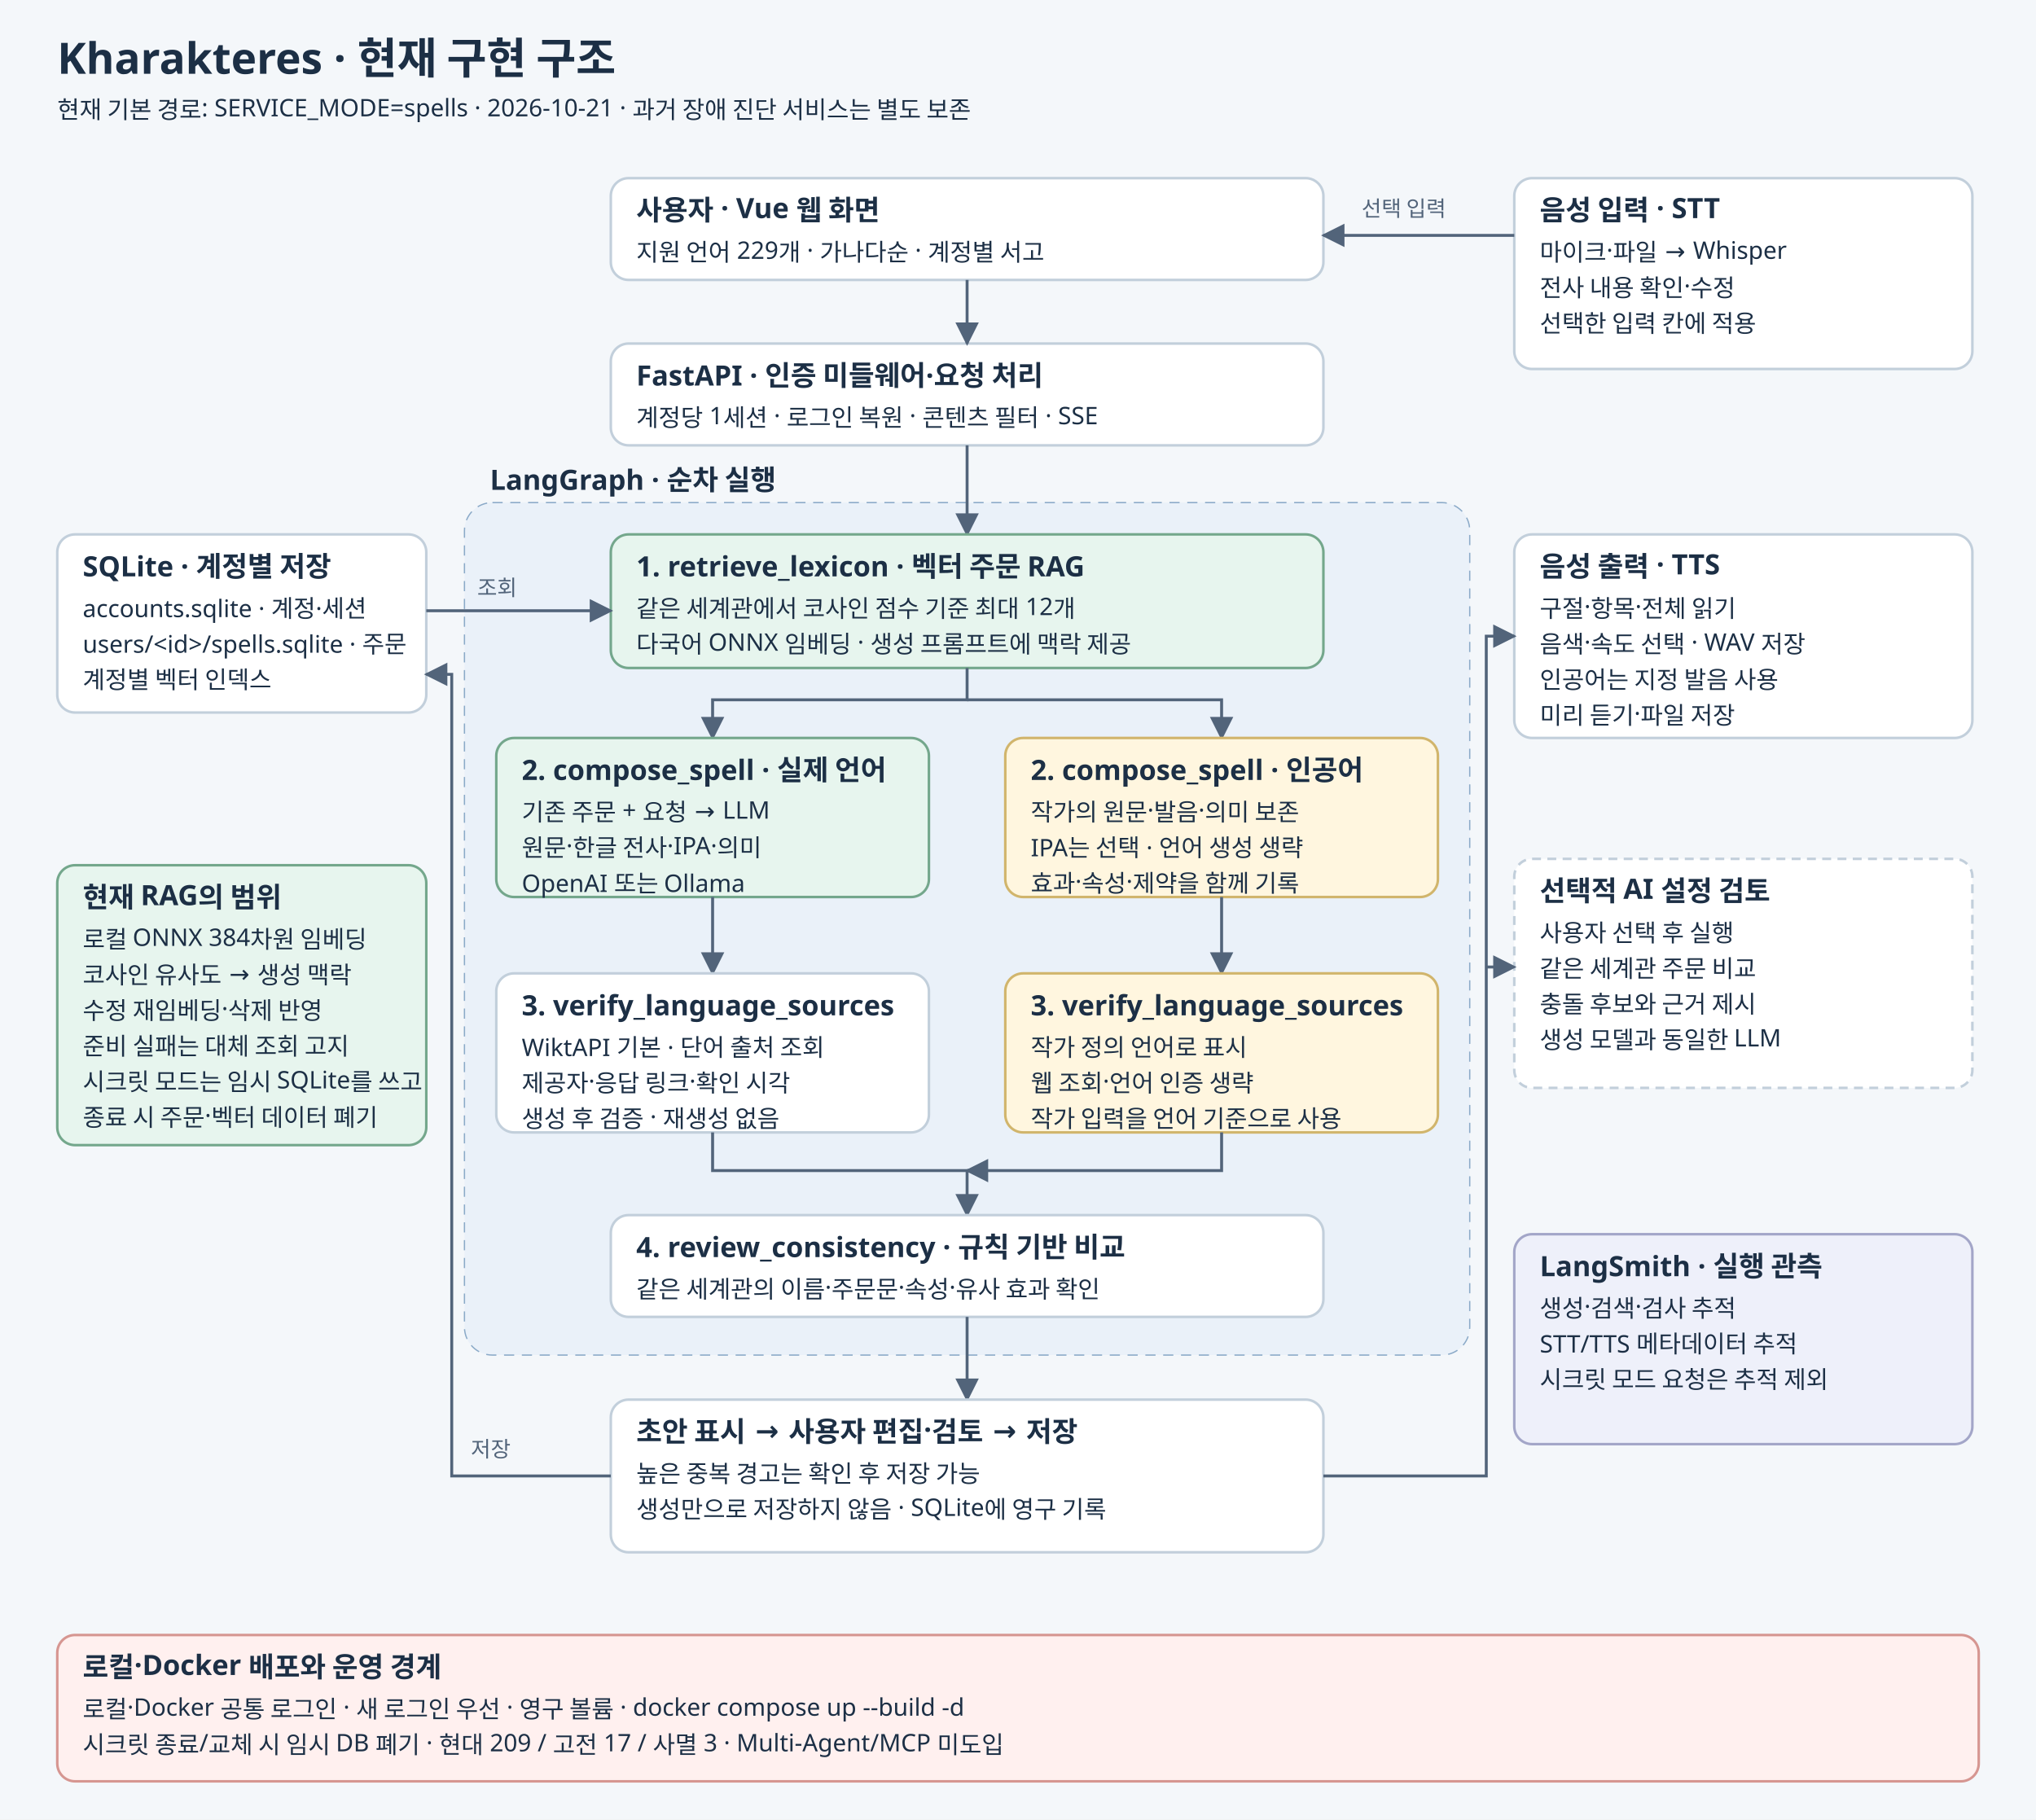
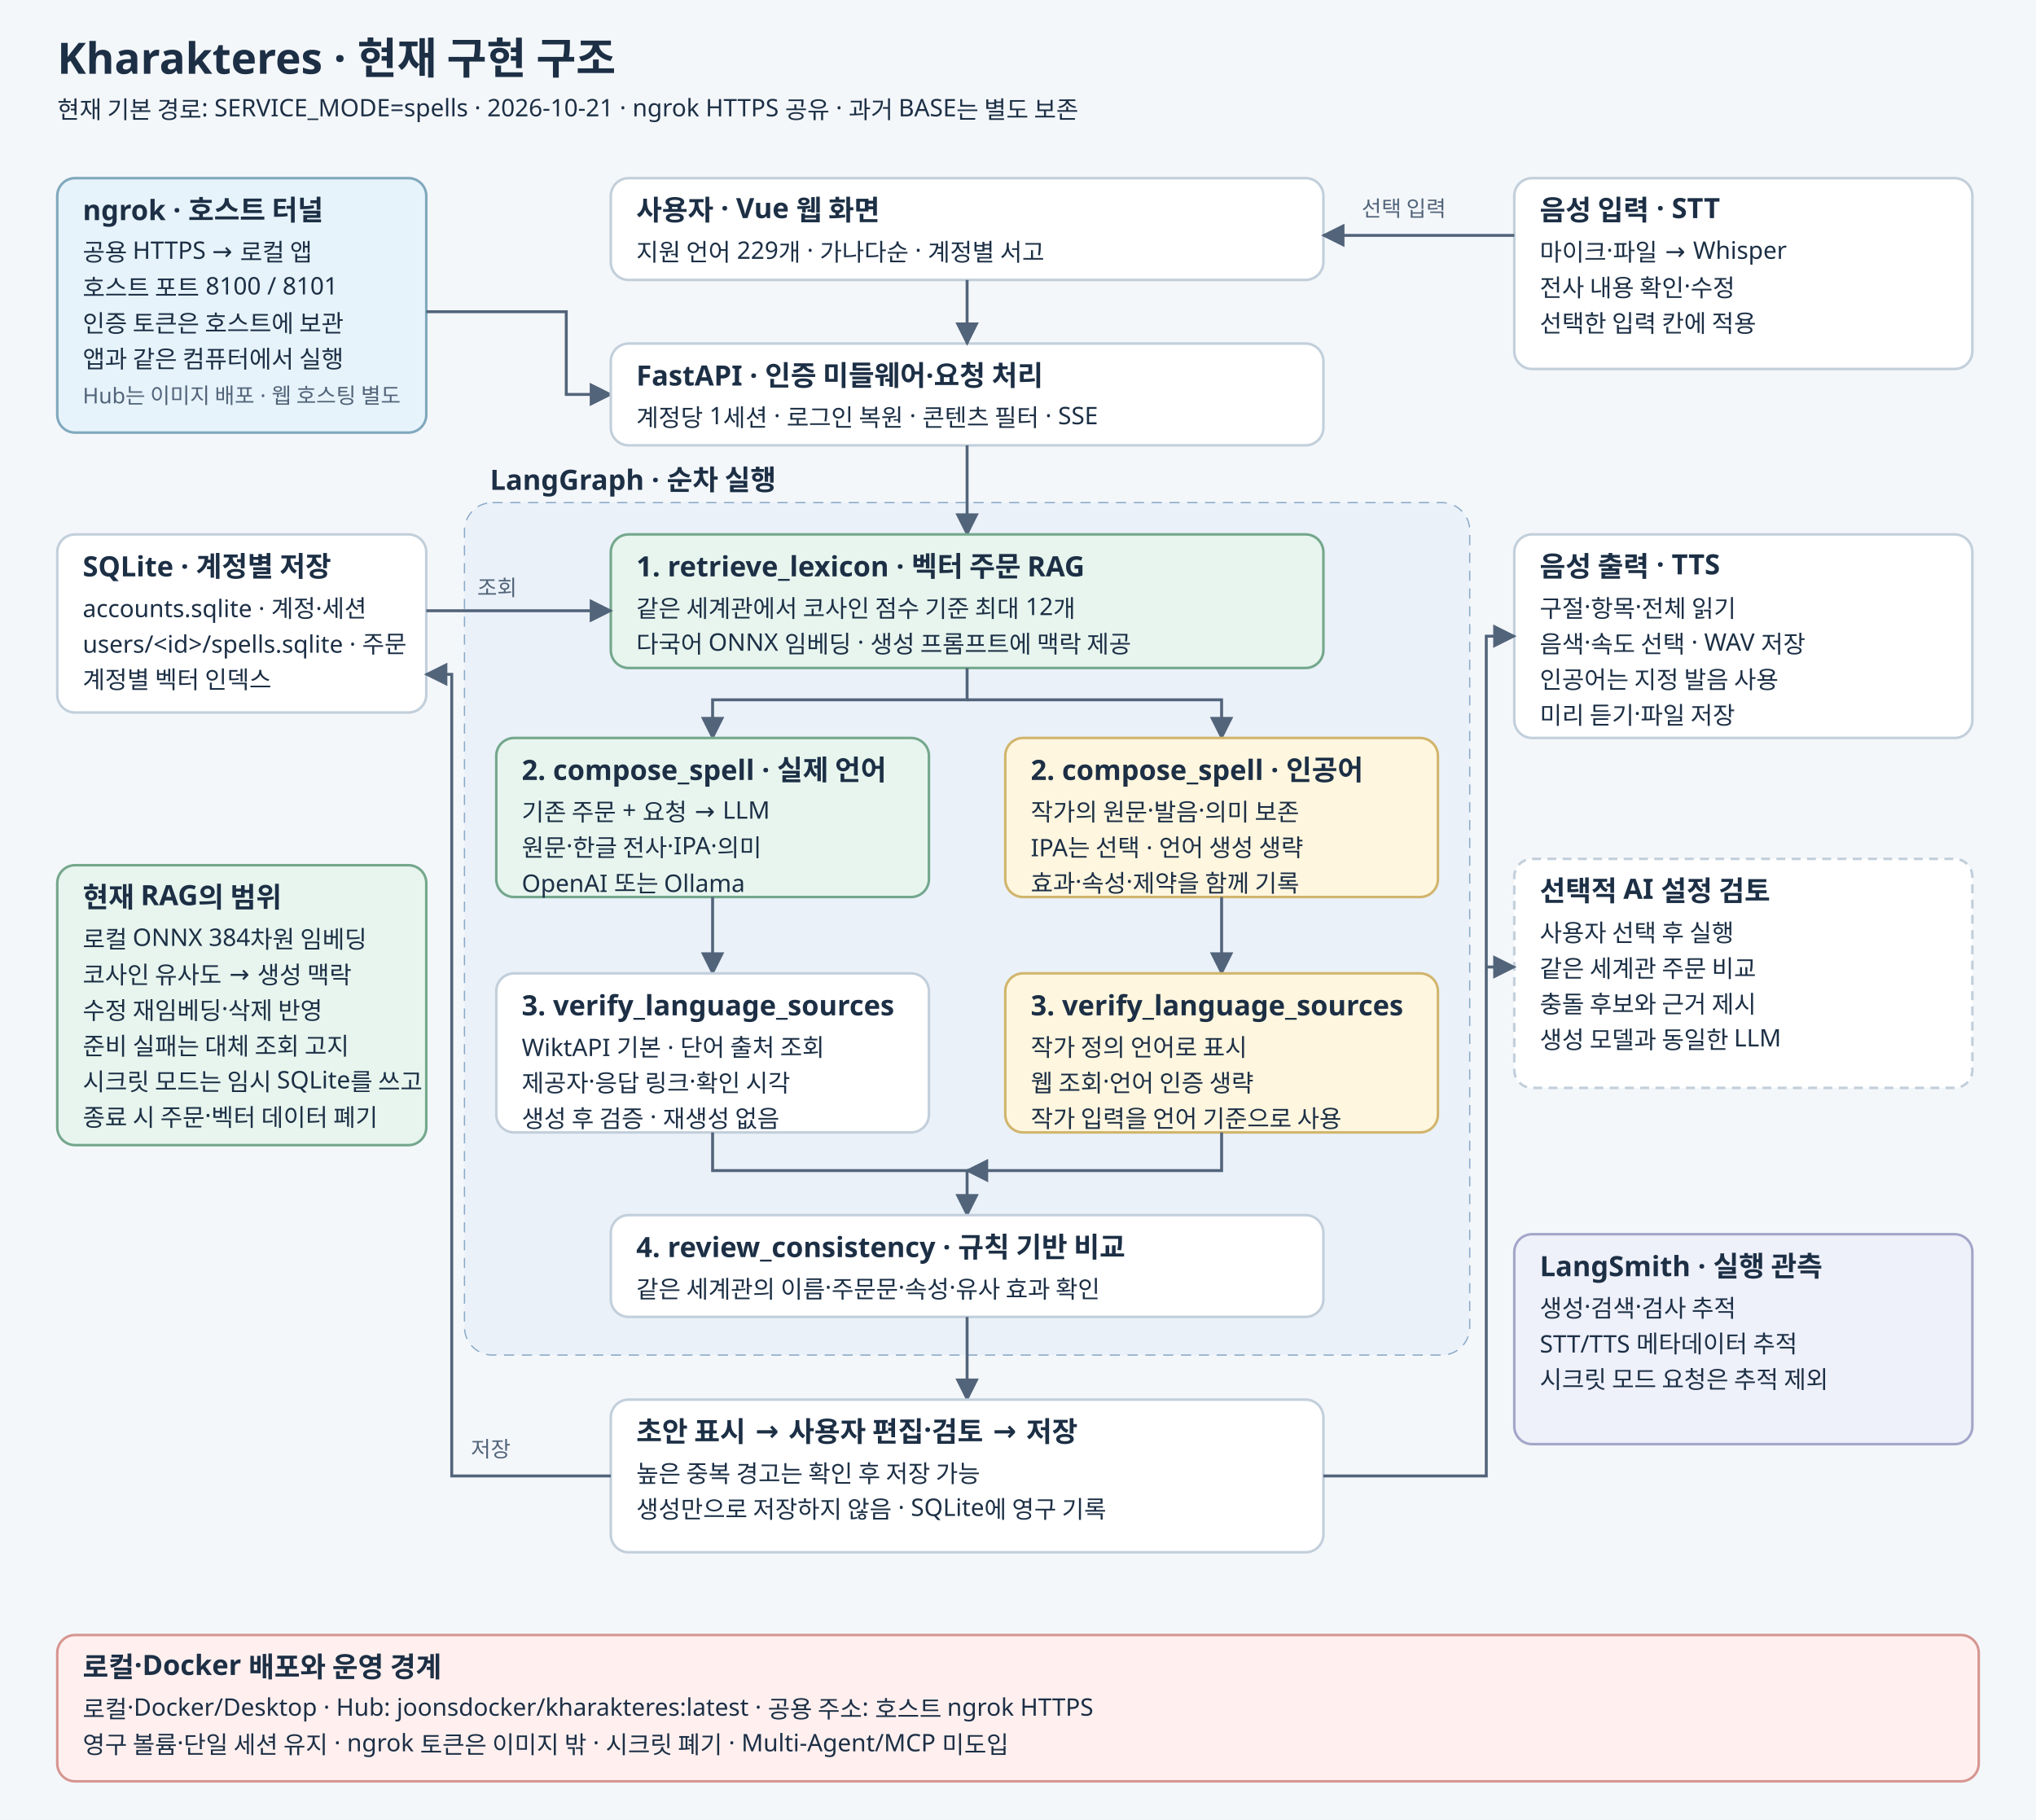
<svg xmlns="http://www.w3.org/2000/svg" width="1600" height="1430" viewBox="0 0 1600 1430" role="img" aria-labelledby="title desc">
  <defs>
    <marker id="arrow" viewBox="0 0 10 10" refX="9" refY="5" markerWidth="8" markerHeight="8" orient="auto-start-reverse">
      <path d="M 0 0 L 10 5 L 0 10 z" fill="#52647a" />
    </marker>
  </defs>
  <style>text{font-family:'Apple SD Gothic Neo','Noto Sans KR',sans-serif;fill:#1c2f45} .title{font-size:34px;font-weight:700}.heading{font-size:22px;font-weight:700}.body{font-size:19px}.small{font-size:17px;fill:#52647a}.edge{fill:none;stroke:#52647a;stroke-width:2.3;marker-end:url(#arrow)}</style>
  <rect width="1600" height="1430" fill="#f4f7fa" />
  <text x="45" y="58" class="title">Kharakteres · 현재 구현 구조</text>
-   <text x="45" y="93" class="body">현재 기본 경로: SERVICE_MODE=spells · 2026-10-21 · 과거 장애 진단 서비스는 별도 보존</text>
+   <text x="45" y="93" class="body">현재 기본 경로: SERVICE_MODE=spells · 2026-10-21 · ngrok HTTPS 공유 · 과거 BASE는 별도 보존</text>
  <rect x="365" y="395" width="790" height="670" rx="22" fill="#eaf1f9" stroke="#8baac8" stroke-dasharray="8 6" />
  <text x="385" y="385" class="heading">LangGraph · 순차 실행</text>
+   <rect x="45" y="140" width="290" height="200" rx="14" fill="#e7f3fa" stroke="#80a8bd" stroke-width="2" />
+   <text x="65" y="173" class="heading">ngrok · 호스트 터널</text>
+   <text x="65" y="205" class="body">공용 HTTPS → 로컬 앱</text>
+   <text x="65" y="233" class="body">호스트 포트 8100 / 8101</text>
+   <text x="65" y="261" class="body">인증 토큰은 호스트에 보관</text>
+   <text x="65" y="289" class="body">앱과 같은 컴퓨터에서 실행</text>
+   <text x="65" y="317" class="small">Hub는 이미지 배포 · 웹 호스팅 별도</text>
+   <path d="M335 245 H445 V310 H480" class="edge" />
  <rect x="480" y="140" width="560" height="80" rx="14" fill="#ffffff" stroke="#c2cfdb" stroke-width="2" />
  <text x="500" y="173" class="heading">사용자 · Vue 웹 화면</text>
  <text x="500" y="205" class="body">지원 언어 229개 · 가나다순 · 계정별 서고</text>
  <rect x="480" y="270" width="560" height="80" rx="14" fill="#ffffff" stroke="#c2cfdb" stroke-width="2" />
  <text x="500" y="303" class="heading">FastAPI · 인증 미들웨어·요청 처리</text>
  <text x="500" y="335" class="body">계정당 1세션 · 로그인 복원 · 콘텐츠 필터 · SSE</text>
  <path d="M760 220 V270" class="edge" />
  <path d="M760 350 V420" class="edge" />
  <rect x="480" y="420" width="560" height="105" rx="14" fill="#e7f5ee" stroke="#74a78c" stroke-width="2" />
  <text x="500" y="453" class="heading">1. retrieve_lexicon · 벡터 주문 RAG</text>
  <text x="500" y="485" class="body">같은 세계관에서 코사인 점수 기준 최대 12개</text>
  <text x="500" y="513" class="body">다국어 ONNX 임베딩 · 생성 프롬프트에 맥락 제공</text>
  <rect x="45" y="420" width="290" height="140" rx="14" fill="#ffffff" stroke="#c2cfdb" stroke-width="2" />
  <text x="65" y="453" class="heading">SQLite · 계정별 저장</text>
  <text x="65" y="485" class="body">accounts.sqlite · 계정·세션</text>
  <text x="65" y="513" class="body">users/&lt;id&gt;/spells.sqlite · 주문</text>
  <text x="65" y="541" class="body">계정별 벡터 인덱스</text>
  <path d="M335 480 H480" class="edge" />
  <text x="375" y="468" class="small">조회</text>
  <path d="M760 525 V550 H560 V580" class="edge" />
  <path d="M760 550 H960 V580" class="edge" />
  <rect x="390" y="580" width="340" height="125" rx="14" fill="#e7f5ee" stroke="#74a78c" stroke-width="2" />
  <text x="410" y="613" class="heading">2. compose_spell · 실제 언어</text>
  <text x="410" y="645" class="body">기존 주문 + 요청 → LLM</text>
  <text x="410" y="673" class="body">원문·한글 전사·IPA·의미</text>
  <text x="410" y="701" class="body">OpenAI 또는 Ollama</text>
  <rect x="790" y="580" width="340" height="125" rx="14" fill="#fff6df" stroke="#d1b56c" stroke-width="2" />
  <text x="810" y="613" class="heading">2. compose_spell · 인공어</text>
  <text x="810" y="645" class="body">작가의 원문·발음·의미 보존</text>
  <text x="810" y="673" class="body">IPA는 선택 · 언어 생성 생략</text>
  <text x="810" y="701" class="body">효과·속성·제약을 함께 기록</text>
  <path d="M560 705 V765" class="edge" />
  <path d="M960 705 V765" class="edge" />
  <rect x="390" y="765" width="340" height="125" rx="14" fill="#ffffff" stroke="#c2cfdb" stroke-width="2" />
  <text x="410" y="798" class="heading">3. verify_language_sources</text>
  <text x="410" y="830" class="body">WiktAPI 기본 · 단어 출처 조회</text>
  <text x="410" y="858" class="body">제공자·응답 링크·확인 시각</text>
  <text x="410" y="886" class="body">생성 후 검증 · 재생성 없음</text>
  <rect x="790" y="765" width="340" height="125" rx="14" fill="#fff6df" stroke="#d1b56c" stroke-width="2" />
  <text x="810" y="798" class="heading">3. verify_language_sources</text>
  <text x="810" y="830" class="body">작가 정의 언어로 표시</text>
  <text x="810" y="858" class="body">웹 조회·언어 인증 생략</text>
  <text x="810" y="886" class="body">작가 입력을 언어 기준으로 사용</text>
  <path d="M560 890 V920 H760 V955" class="edge" />
  <path d="M960 890 V920 H760" class="edge" />
  <rect x="480" y="955" width="560" height="80" rx="14" fill="#ffffff" stroke="#c2cfdb" stroke-width="2" />
  <text x="500" y="988" class="heading">4. review_consistency · 규칙 기반 비교</text>
  <text x="500" y="1020" class="body">같은 세계관의 이름·주문문·속성·유사 효과 확인</text>
  <path d="M760 1035 V1100" class="edge" />
  <rect x="480" y="1100" width="560" height="120" rx="14" fill="#ffffff" stroke="#c2cfdb" stroke-width="2" />
  <text x="500" y="1133" class="heading">초안 표시 → 사용자 편집·검토 → 저장</text>
  <text x="500" y="1165" class="body">높은 중복 경고는 확인 후 저장 가능</text>
  <text x="500" y="1193" class="body">생성만으로 저장하지 않음 · SQLite에 영구 기록</text>
  <path d="M480 1160 H355 V530 H335" class="edge" />
  <text x="370" y="1145" class="small">저장</text>
  <rect x="45" y="680" width="290" height="220" rx="14" fill="#e7f5ee" stroke="#74a78c" stroke-width="2" />
  <text x="65" y="713" class="heading">현재 RAG의 범위</text>
  <text x="65" y="745" class="body">로컬 ONNX 384차원 임베딩</text>
  <text x="65" y="773" class="body">코사인 유사도 → 생성 맥락</text>
  <text x="65" y="801" class="body">수정 재임베딩·삭제 반영</text>
  <text x="65" y="829" class="body">준비 실패는 대체 조회 고지</text>
  <text x="65" y="857" class="body">시크릿 모드는 임시 SQLite를 쓰고</text>
  <text x="65" y="885" class="body">종료 시 주문·벡터 데이터 폐기</text>
  <rect x="1190" y="140" width="360" height="150" rx="14" fill="#ffffff" stroke="#c2cfdb" stroke-width="2" />
  <text x="1210" y="173" class="heading">음성 입력 · STT</text>
  <text x="1210" y="205" class="body">마이크·파일 → Whisper</text>
  <text x="1210" y="233" class="body">전사 내용 확인·수정</text>
  <text x="1210" y="261" class="body">선택한 입력 칸에 적용</text>
  <path d="M1190 185 H1040" class="edge" />
  <text x="1070" y="170" class="small">선택 입력</text>
  <rect x="1190" y="420" width="360" height="160" rx="14" fill="#ffffff" stroke="#c2cfdb" stroke-width="2" />
  <text x="1210" y="453" class="heading">음성 출력 · TTS</text>
  <text x="1210" y="485" class="body">구절·항목·전체 읽기</text>
  <text x="1210" y="513" class="body">음색·속도 선택 · WAV 저장</text>
  <text x="1210" y="541" class="body">인공어는 지정 발음 사용</text>
  <text x="1210" y="569" class="body">미리 듣기·파일 저장</text>
  <path d="M1040 1160 H1168 V500 H1190" class="edge" />
  <rect x="1190" y="675" width="360" height="180" rx="14" fill="#ffffff" stroke="#c2cfdb" stroke-width="2" stroke-dasharray="7 5" />
  <text x="1210" y="708" class="heading">선택적 AI 설정 검토</text>
  <text x="1210" y="740" class="body">사용자 선택 후 실행</text>
  <text x="1210" y="768" class="body">같은 세계관 주문 비교</text>
  <text x="1210" y="796" class="body">충돌 후보와 근거 제시</text>
  <text x="1210" y="824" class="body">생성 모델과 동일한 LLM</text>
  <path d="M1168 760 H1190" class="edge" stroke-dasharray="7 6" />
  <rect x="1190" y="970" width="360" height="165" rx="14" fill="#eef0fa" stroke="#a3a6c8" stroke-width="2" />
  <text x="1210" y="1003" class="heading">LangSmith · 실행 관측</text>
  <text x="1210" y="1035" class="body">생성·검색·검사 추적</text>
  <text x="1210" y="1063" class="body">STT/TTS 메타데이터 추적</text>
  <text x="1210" y="1091" class="body">시크릿 모드 요청은 추적 제외</text>
  <rect x="45" y="1285" width="1510" height="115" rx="14" fill="#fff0ef" stroke="#d69691" stroke-width="2" />
  <text x="65" y="1318" class="heading">로컬·Docker 배포와 운영 경계</text>
-   <text x="65" y="1350" class="body">로컬·Docker 공통 로그인 · 새 로그인 우선 · 영구 볼륨 · docker compose up --build -d</text>
-   <text x="65" y="1378" class="body">시크릿 종료/교체 시 임시 DB 폐기 · 현대 209 / 고전 17 / 사멸 3 · Multi-Agent/MCP 미도입</text>
+   <text x="65" y="1350" class="body">로컬·Docker/Desktop · Hub: joonsdocker/kharakteres:latest · 공용 주소: 호스트 ngrok HTTPS</text>
+   <text x="65" y="1378" class="body">영구 볼륨·단일 세션 유지 · ngrok 토큰은 이미지 밖 · 시크릿 폐기 · Multi-Agent/MCP 미도입</text>
</svg>
